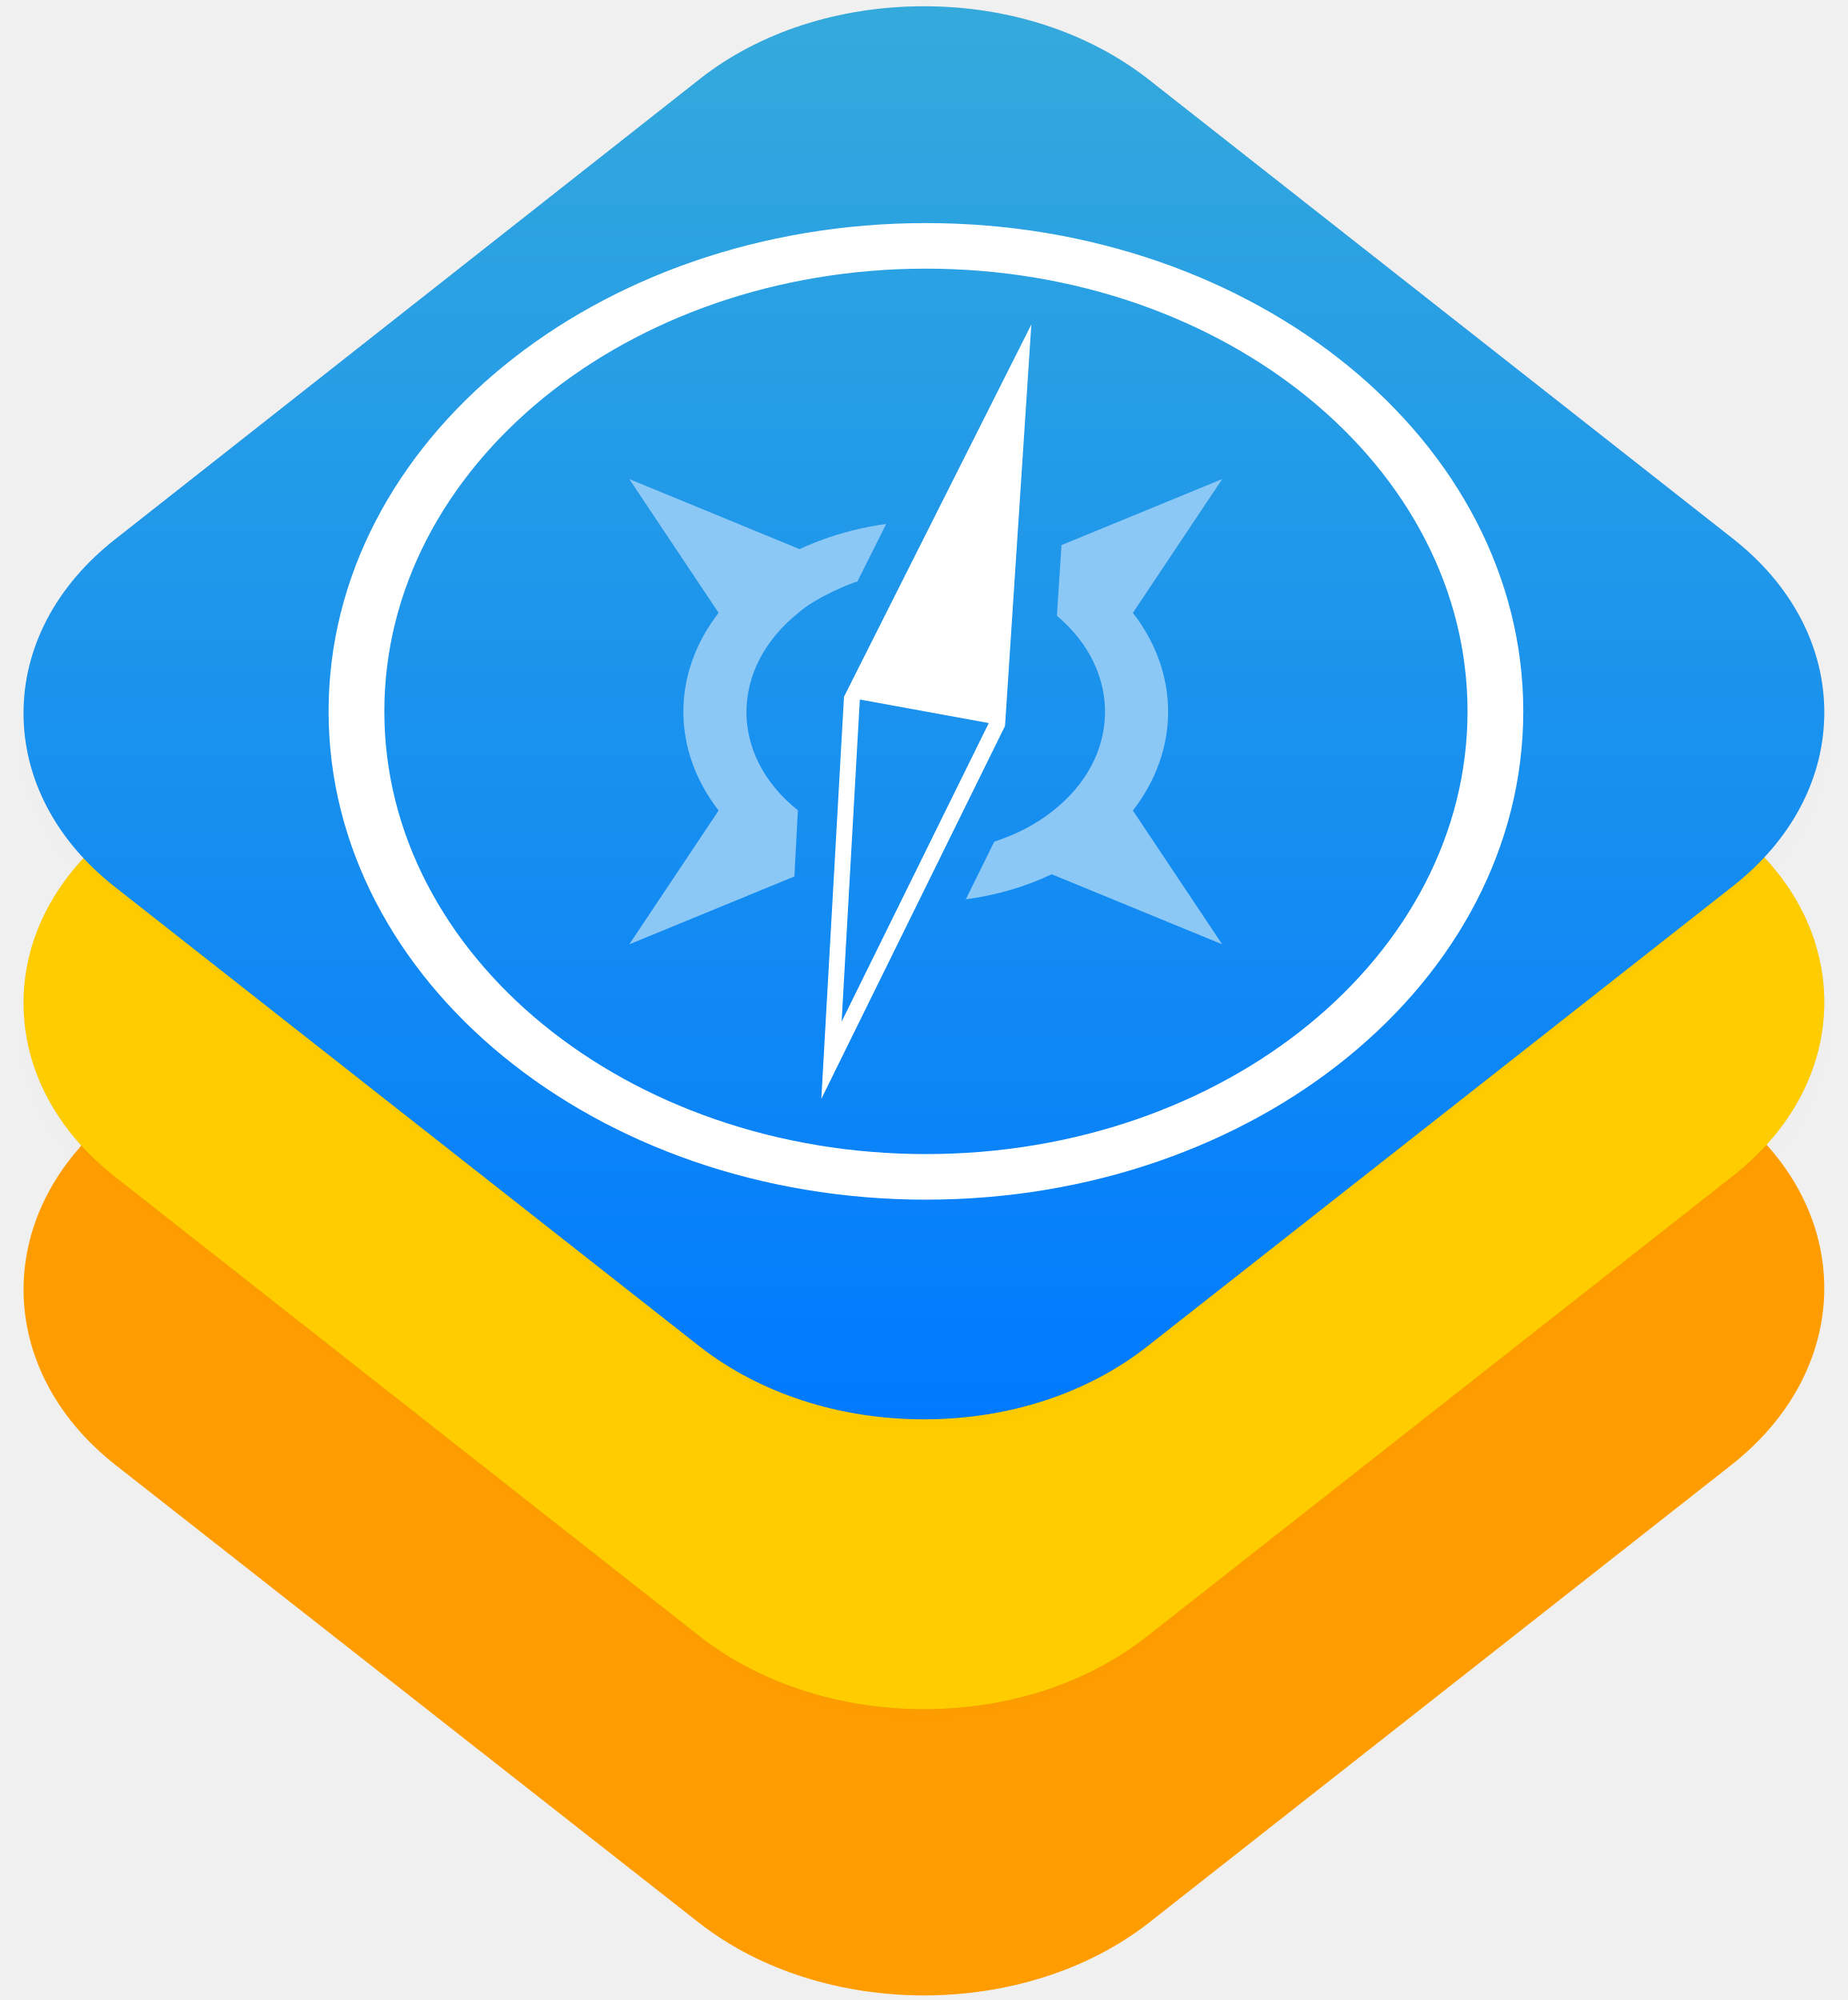
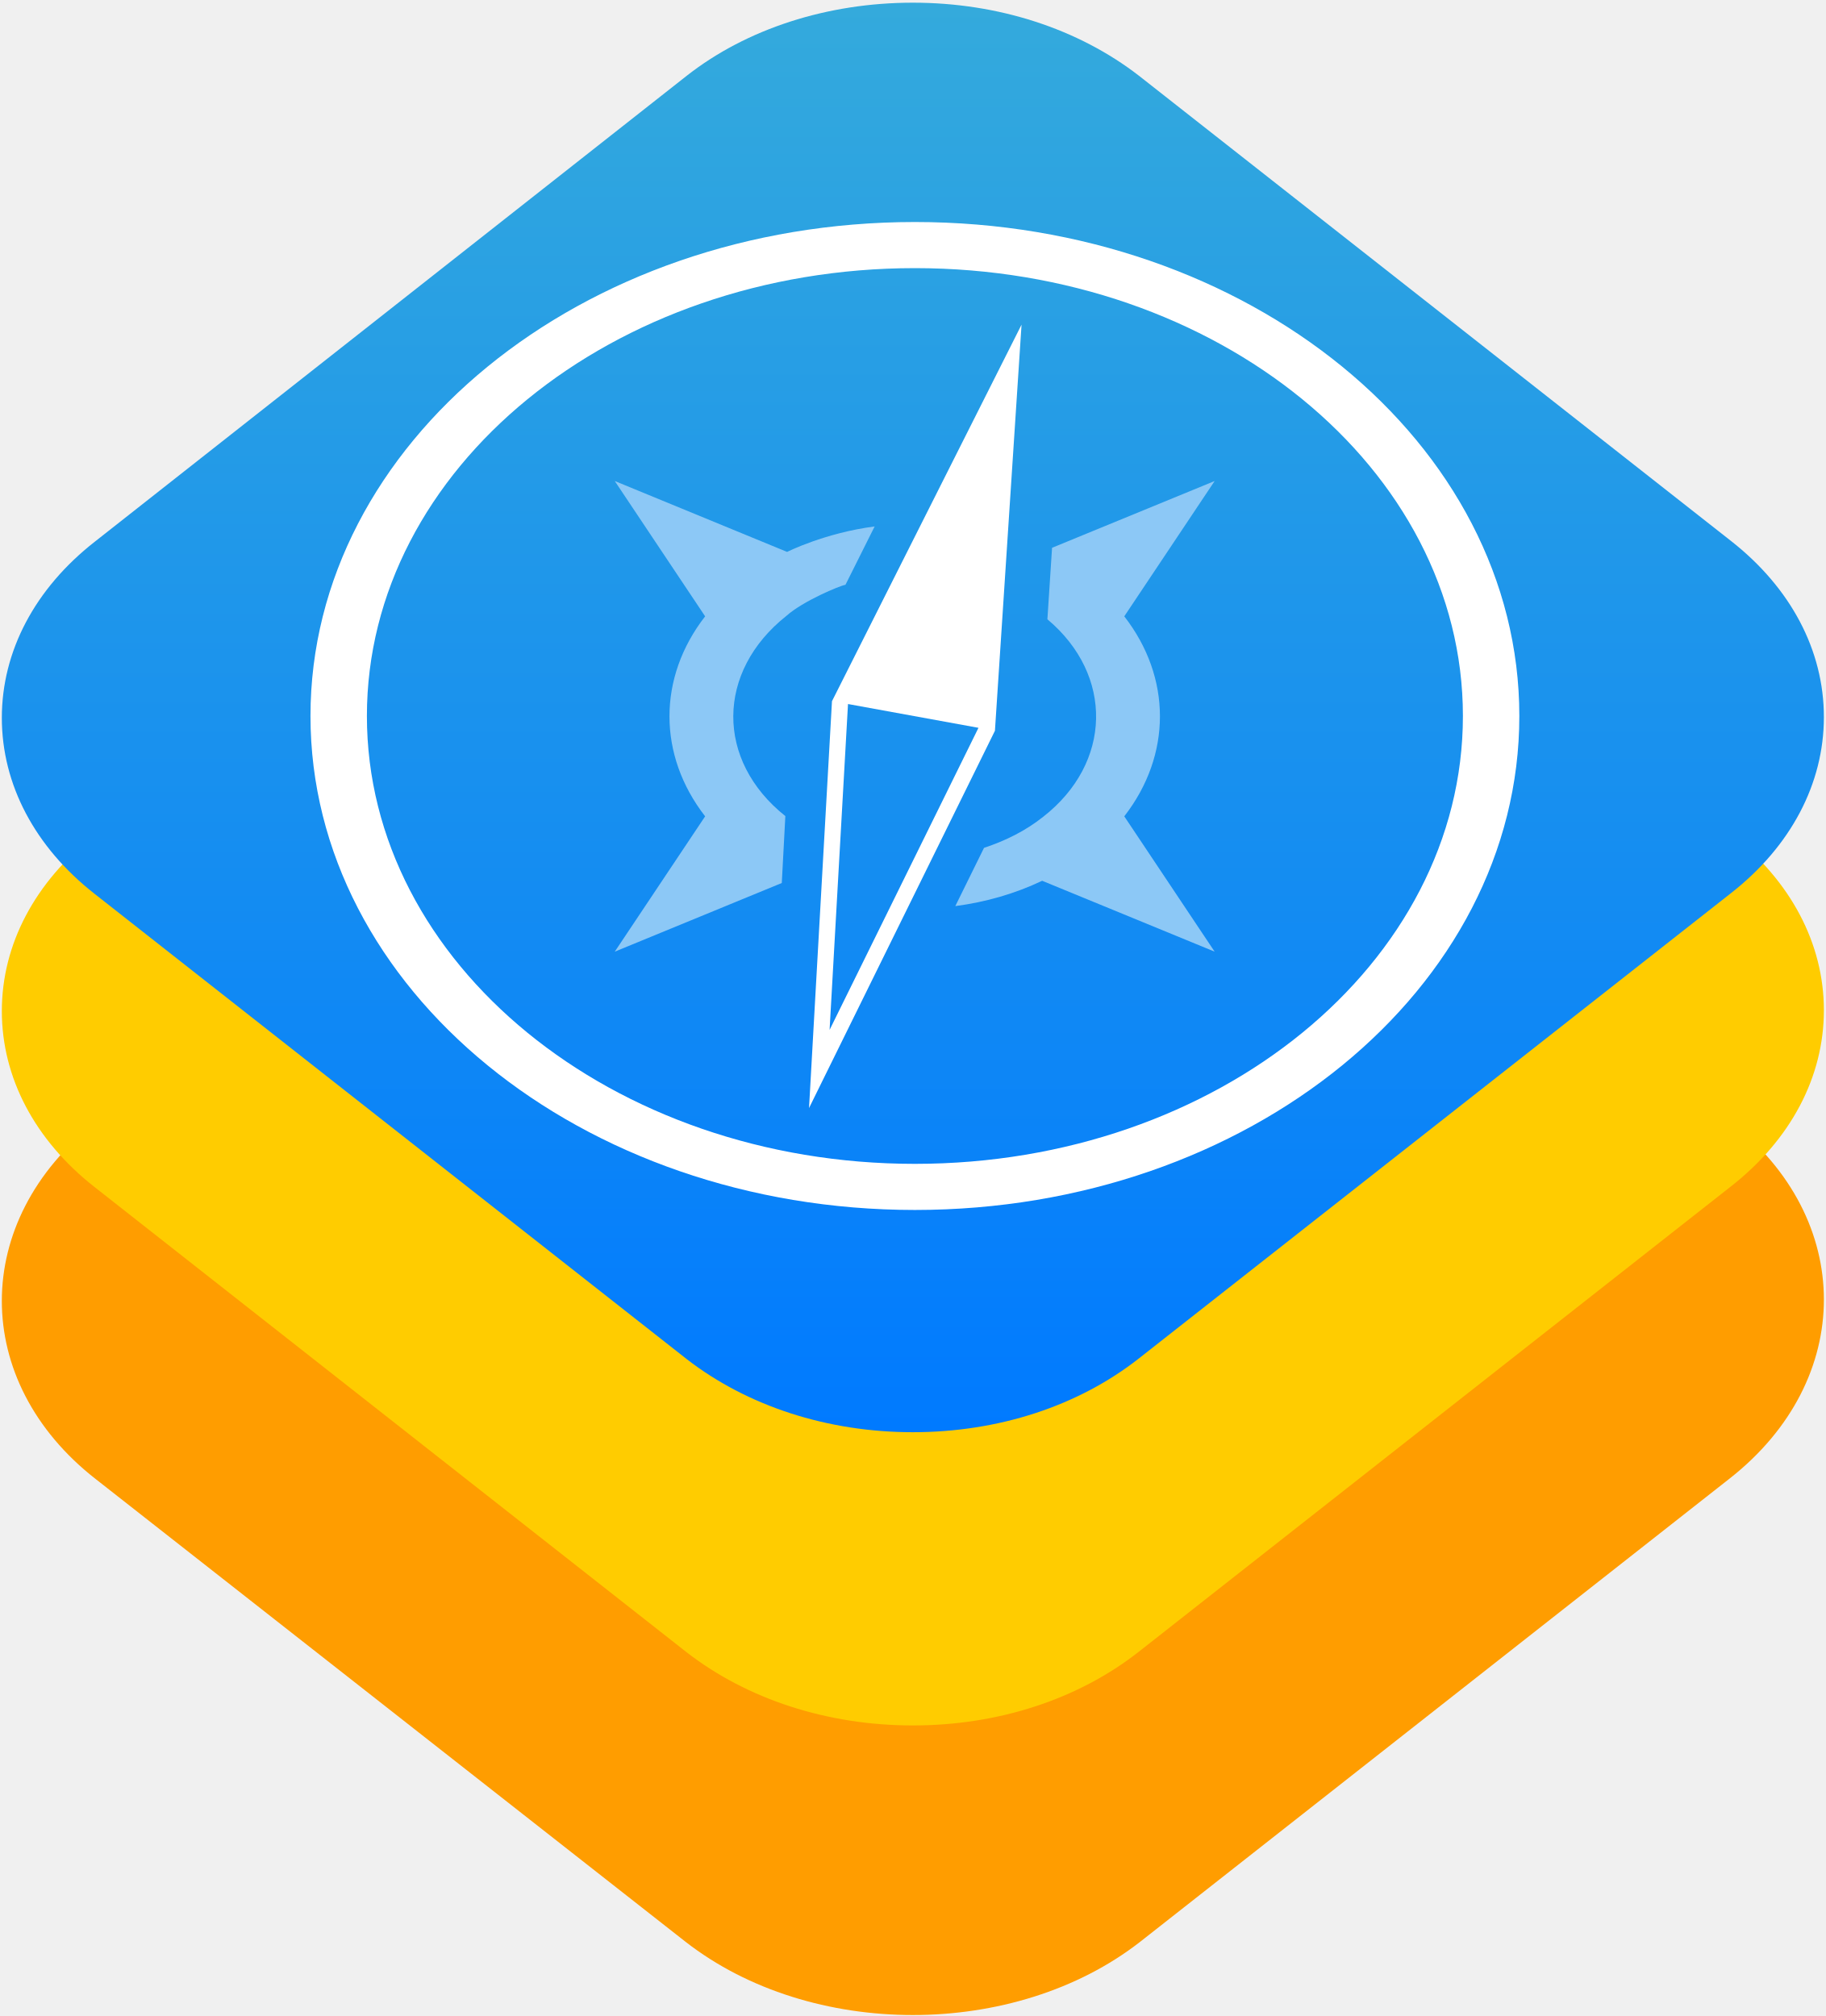
- <svg xmlns="http://www.w3.org/2000/svg" viewBox="0 0 510 552">
+ <svg xmlns="http://www.w3.org/2000/svg" viewBox="0 0 498 550">
  <defs>
-     <linearGradient id="b" x1="50%" x2="50%" y1="0%" y2="100%">
-       <stop stop-color="#34AADC" offset="0%" />
-       <stop stop-color="#007AFF" offset="100%" />
+     <linearGradient id="a" x1="50%" x2="50%" y1="0%" y2="100%">
+       <stop offset="0%" stop-color="#34AADC" />
+       <stop offset="100%" stop-color="#007AFF" />
    </linearGradient>
-     <filter id="a" width="200%" height="200%" x="-50%" y="-50%">
-       <feOffset dy="5" in="SourceAlpha" result="offset" />
-       <feGaussianBlur stdDeviation="2.5" in="offset" result="blur" />
-       <feColorMatrix values="0 0 0 0 0 0 0 0 0 0 0 0 0 0 0 0 0 0 0.07 0" in="blur" result="matrix" />
-       <feMerge>
-         <feMergeNode in="matrix" />
-         <feMergeNode in="SourceGraphic" />
-       </feMerge>
-     </filter>
  </defs>
-   <path fill="#FF9D00" d="M477.86 306.928c34.186 26.66 34.186 70.518 0 97.393L317.016 530.738c-34.185 26.66-89.845 26.66-124.03 0L32.14 404.537c-34.186-26.66-34.186-70.52 0-97.394l160.845-126.417c34.185-26.66 89.845-26.66 124.03 0L477.86 306.928z" />
-   <path fill="rgba(0, 0, 0, 0.1)" d="M193.37 451.832L31.812 324.86C15.524 312.098 6.5 295.01 6.5 276.84s9.024-35.258 25.312-48.02L193.37 101.632c16.288-12.762 38.3-19.9 61.63-19.9 23.33 0 45.122 7.138 61.63 19.9l161.558 126.972c16.288 12.762 25.312 29.85 25.312 48.02s-9.024 35.258-25.312 48.02L316.63 451.614c-16.508 12.98-38.3 20.118-61.63 20.118-23.33 0-45.122-7.138-61.63-19.9z" filter="url(#a)" />
-   <path fill="#FC0" d="M193.37 451.832L31.812 324.86C15.524 312.098 6.5 295.01 6.5 276.84s9.024-35.258 25.312-48.02L193.37 101.632c16.288-12.762 38.3-19.9 61.63-19.9 23.33 0 45.122 7.138 61.63 19.9l161.558 126.972c16.288 12.762 25.312 29.85 25.312 48.02s-9.024 35.258-25.312 48.02L316.63 451.614c-16.508 12.98-38.3 20.118-61.63 20.118-23.33 0-45.122-7.138-61.63-19.9z" />
-   <path fill="rgba(0, 0, 0, 0.1)" d="M193.37 371.832L31.812 244.86C15.524 232.098 6.5 215.01 6.5 196.84s9.024-35.258 25.312-48.02L193.37 21.632c16.288-12.762 38.3-19.9 61.63-19.9 23.33 0 45.122 7.138 61.63 19.9l161.558 126.972c16.288 12.762 25.312 29.85 25.312 48.02s-9.024 35.258-25.312 48.02L316.63 371.614c-16.508 12.98-38.3 20.118-61.63 20.118-23.33 0-45.122-7.138-61.63-19.9z" filter="url(#a)" />
-   <path fill="url(#b)" d="M193.37 371.832L31.812 244.86C15.524 232.098 6.5 215.01 6.5 196.84s9.024-35.258 25.312-48.02L193.37 21.632c16.288-12.762 38.3-19.9 61.63-19.9 23.33 0 45.122 7.138 61.63 19.9l161.558 126.972c16.288 12.762 25.312 29.85 25.312 48.02s-9.024 35.258-25.312 48.02L316.63 371.614c-16.508 12.98-38.3 20.118-61.63 20.118-23.33 0-45.122-7.138-61.63-19.9z" />
-   <path fill="#fff" d="M255.558 318.523c82.555 0 149.48-54.705 149.48-122.187S338.113 74.148 255.558 74.148c-82.556 0-149.48 54.706-149.48 122.188s66.924 122.187 149.48 122.187zm0 12.58c-91.054 0-164.868-60.338-164.868-134.767 0-74.43 73.814-134.766 164.868-134.766s164.867 60.337 164.867 134.766c0 74.43-73.813 134.766-164.867 134.766z" />
-   <path fill="#8CC8F6" d="M266.576 248.2c8.263-1.083 16.318-3.387 23.69-6.91l47.055 19.34-24.646-36.924c12.965-16.7 12.965-37.855 0-54.557l24.647-36.925-44.345 18.23-1.275 19.498c18.13 15.204 17.666 39.216-1.172 53.894-4.807 3.845-10.326 6.543-16.123 8.46l-7.83 15.892zM244.58 144.623c-13.65 1.775-23.88 6.942-23.88 6.942l-47.01-19.34 24.648 36.923c-12.965 16.7-12.965 37.855 0 54.556L173.69 260.63l45.56-18.727.97-18.262c-19.058-15.16-18.906-39.412.31-54.638 4.47-4.002 14.576-8.24 16.092-8.465l7.958-15.913z" />
-   <path fill="#fff" fill-rule="evenodd" d="M232.944 192.305l-6.26 110.997 50.705-102.943 7.26-110.79-51.706 102.735zm-.655 89.664l40.614-82.407-35.59-6.494-5.025 88.9z" />
+   <g fill="none" fill-rule="evenodd">
+     <path fill="#FF9D00" d="M471.86 305.93c34.19 26.66 34.19 70.52 0 97.39L311.02 529.74c-34.19 26.66-89.85 26.66-124.04 0L26.14 403.54c-34.186-26.66-34.186-70.52-.001-97.4l160.84-126.41c34.19-26.66 89.85-26.66 124.04 0l160.84 126.2h.001z" />
+     <path fill="#FC0" d="M187.37 450.83L25.81 323.86C9.524 311.1.5 294.01.5 275.84s9.024-35.26 25.312-48.02l161.56-127.19c16.29-12.76 38.3-19.898 61.63-19.898 23.33 0 45.12 7.138 61.63 19.898l161.56 126.97c16.29 12.77 25.31 29.85 25.31 48.02s-9.02 35.26-25.31 48.02l-161.56 126.98c-16.51 12.97-38.3 20.11-61.63 20.11-23.33 0-45.12-7.14-61.63-19.9h-.002z" />
+     <path fill="url(#a)" d="M187.37 370.83L25.81 243.86C9.524 231.1.5 214.01.5 195.84s9.024-35.26 25.312-48.02l161.56-127.19c16.29-12.76 38.3-19.898 61.63-19.898 23.33 0 45.12 7.138 61.63 19.9l161.56 126.97c16.29 12.77 25.31 29.85 25.31 48.02s-9.02 35.26-25.31 48.02l-161.56 126.98c-16.51 12.97-38.3 20.11-61.63 20.11-23.33 0-45.12-7.14-61.63-19.9l-.002-.002z" />
+     <path fill="#FFF" d="M249.56 317.52c82.55 0 149.48-54.7 149.48-122.18 0-67.49-66.93-122.19-149.48-122.19-82.56-.002-149.48 54.7-149.48 122.19 0 67.48 66.92 122.18 149.48 122.18zm0 12.58c-91.06 0-164.87-60.34-164.87-134.76 0-74.43 73.81-134.77 164.87-134.77 91.05 0 164.87 60.34 164.87 134.77 0 74.42-73.82 134.76-164.87 134.76z" />
+     <path fill="#8CC8F6" d="M260.58 247.2c8.26-1.08 16.31-3.39 23.69-6.91l47.05 19.34-24.65-36.92c12.97-16.71 12.97-37.86 0-54.56l24.65-36.92-44.35 18.22-1.27 19.5c18.13 15.21 17.67 39.22-1.17 53.9-4.81 3.84-10.33 6.54-16.12 8.46l-7.83 15.89zm-22-103.58c-13.65 1.78-23.88 6.95-23.88 6.95l-47.01-19.34 24.65 36.92c-12.97 16.7-12.97 37.85 0 54.56l-24.65 36.92 45.56-18.73.97-18.26c-19.06-15.16-18.91-39.41.31-54.64 4.47-4 14.58-8.24 16.09-8.46l7.96-15.92z" />
+     <path fill="#FFF" d="M226.94 191.3l-6.26 111 50.71-102.94 7.26-110.79-51.71 102.73zm-.65 89.67l40.61-82.41-35.59-6.49-5.02 88.9z" />
+   </g>
</svg>
